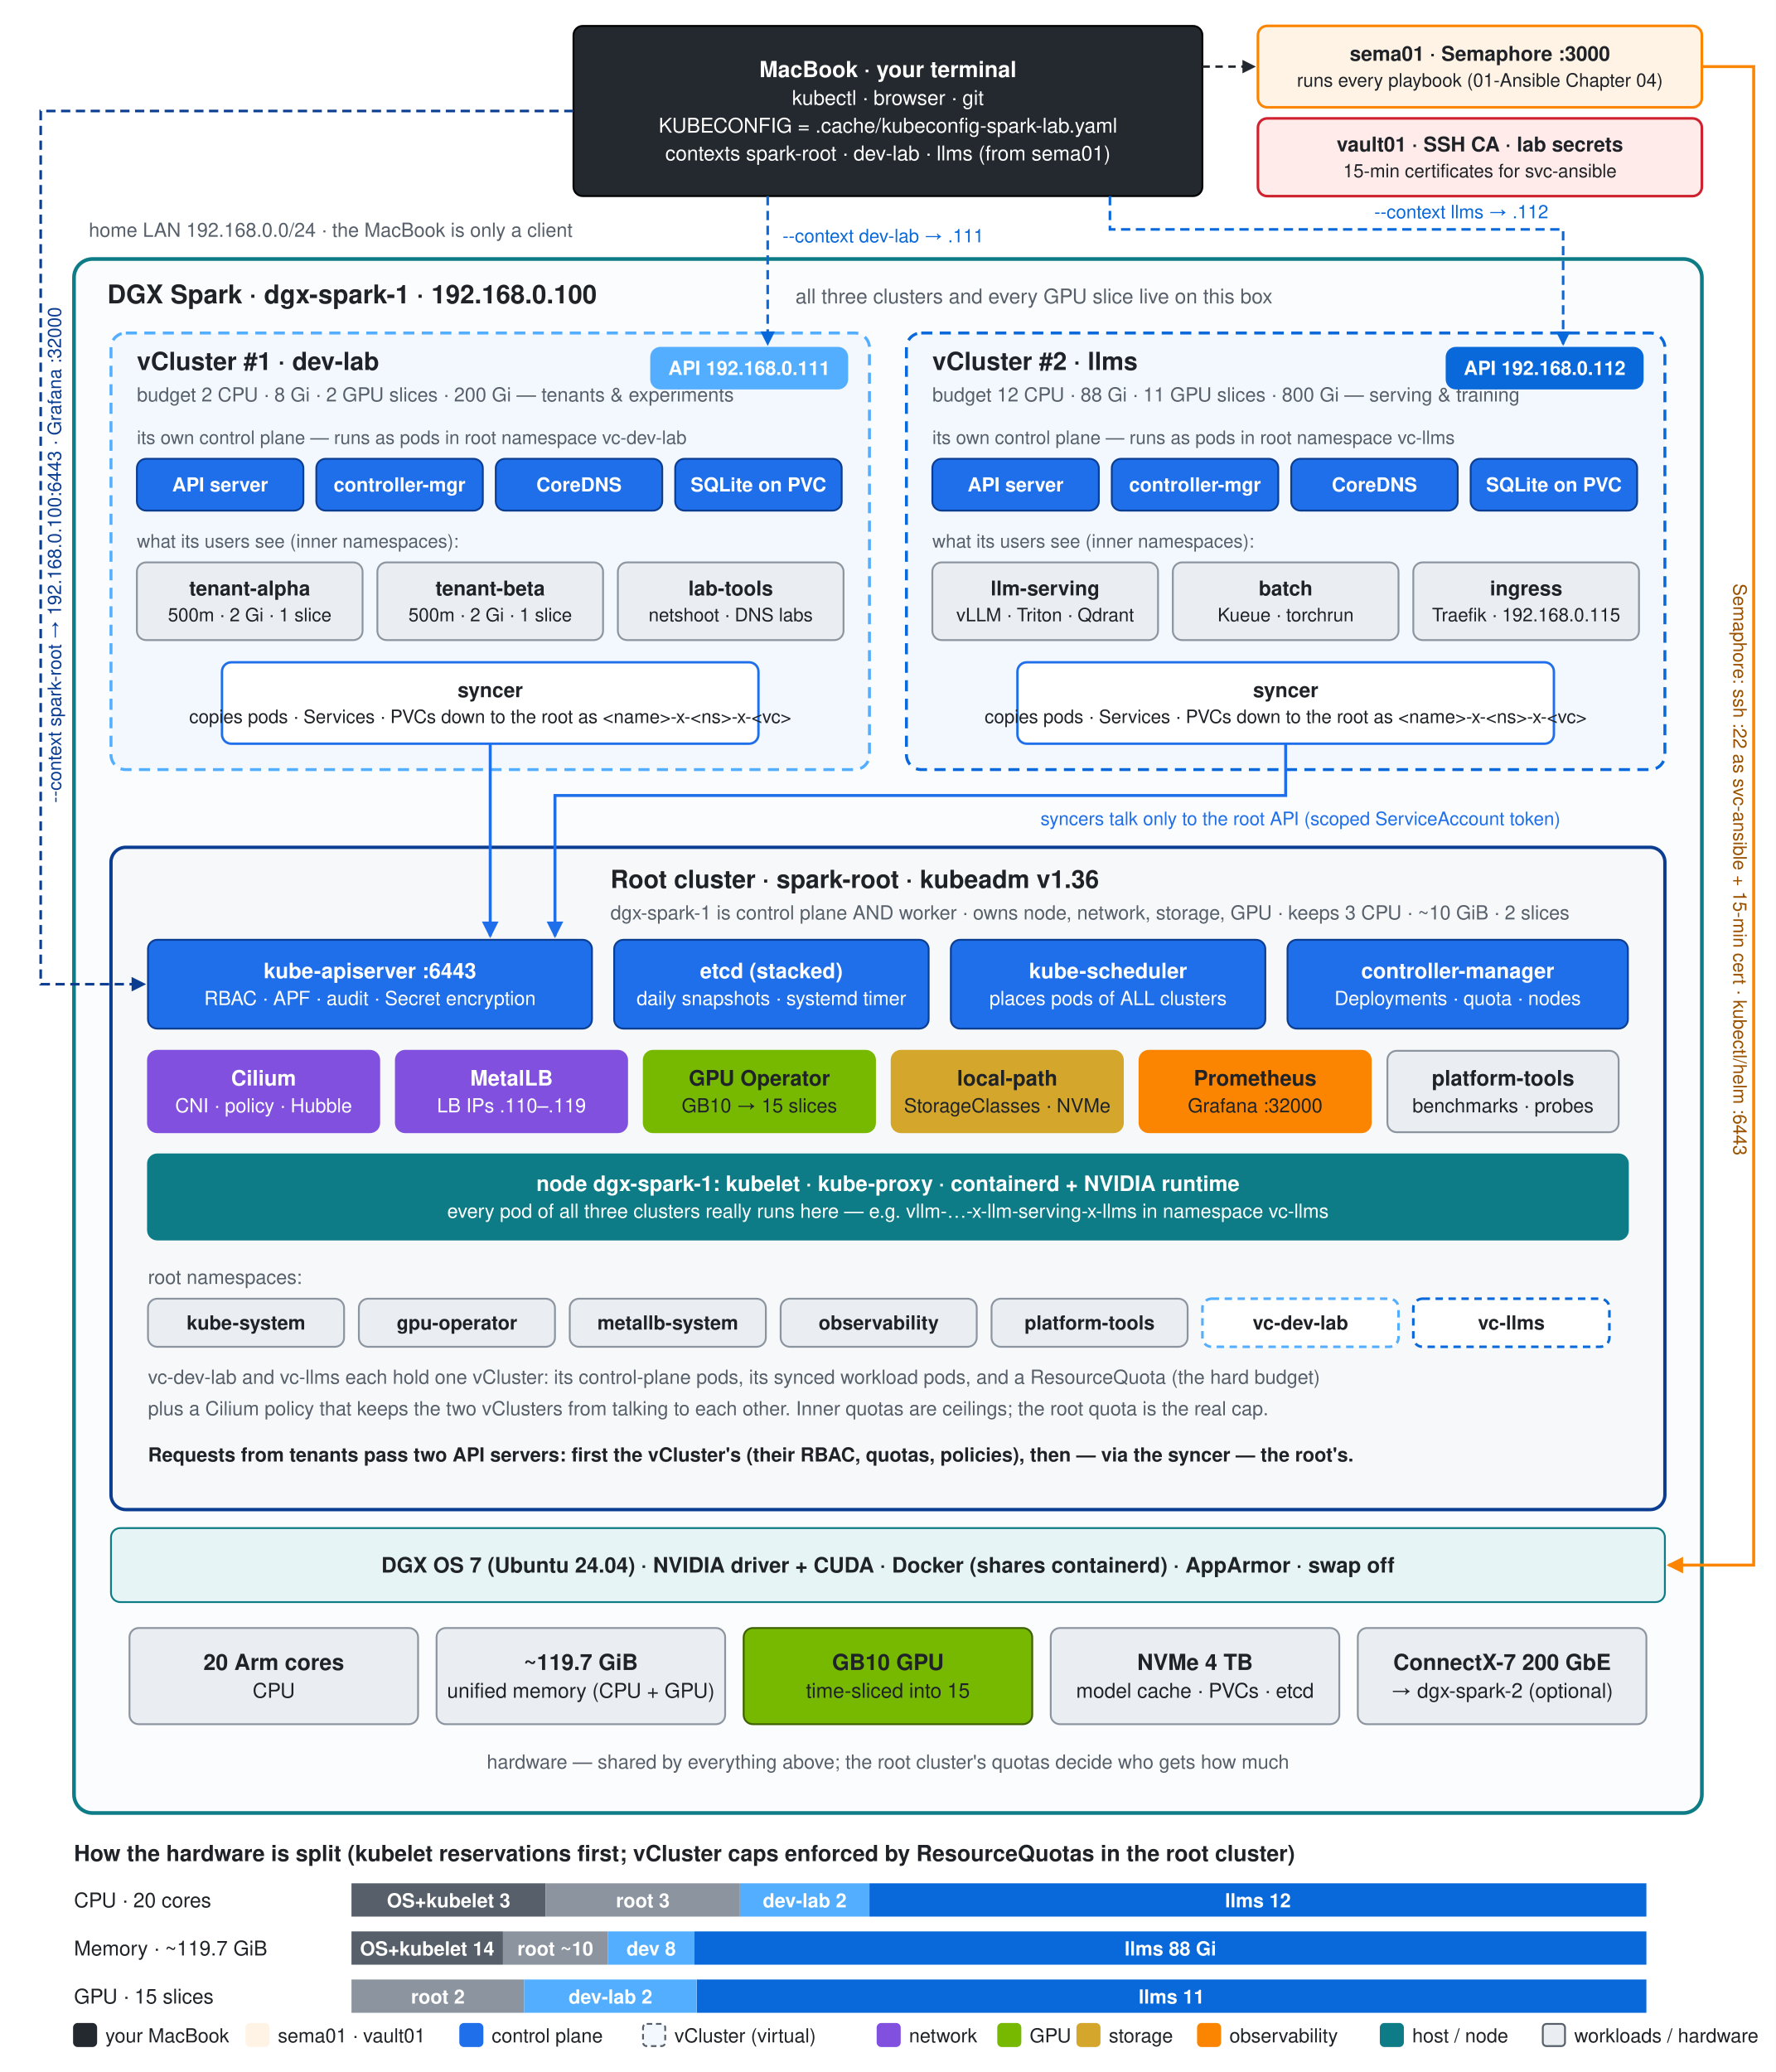
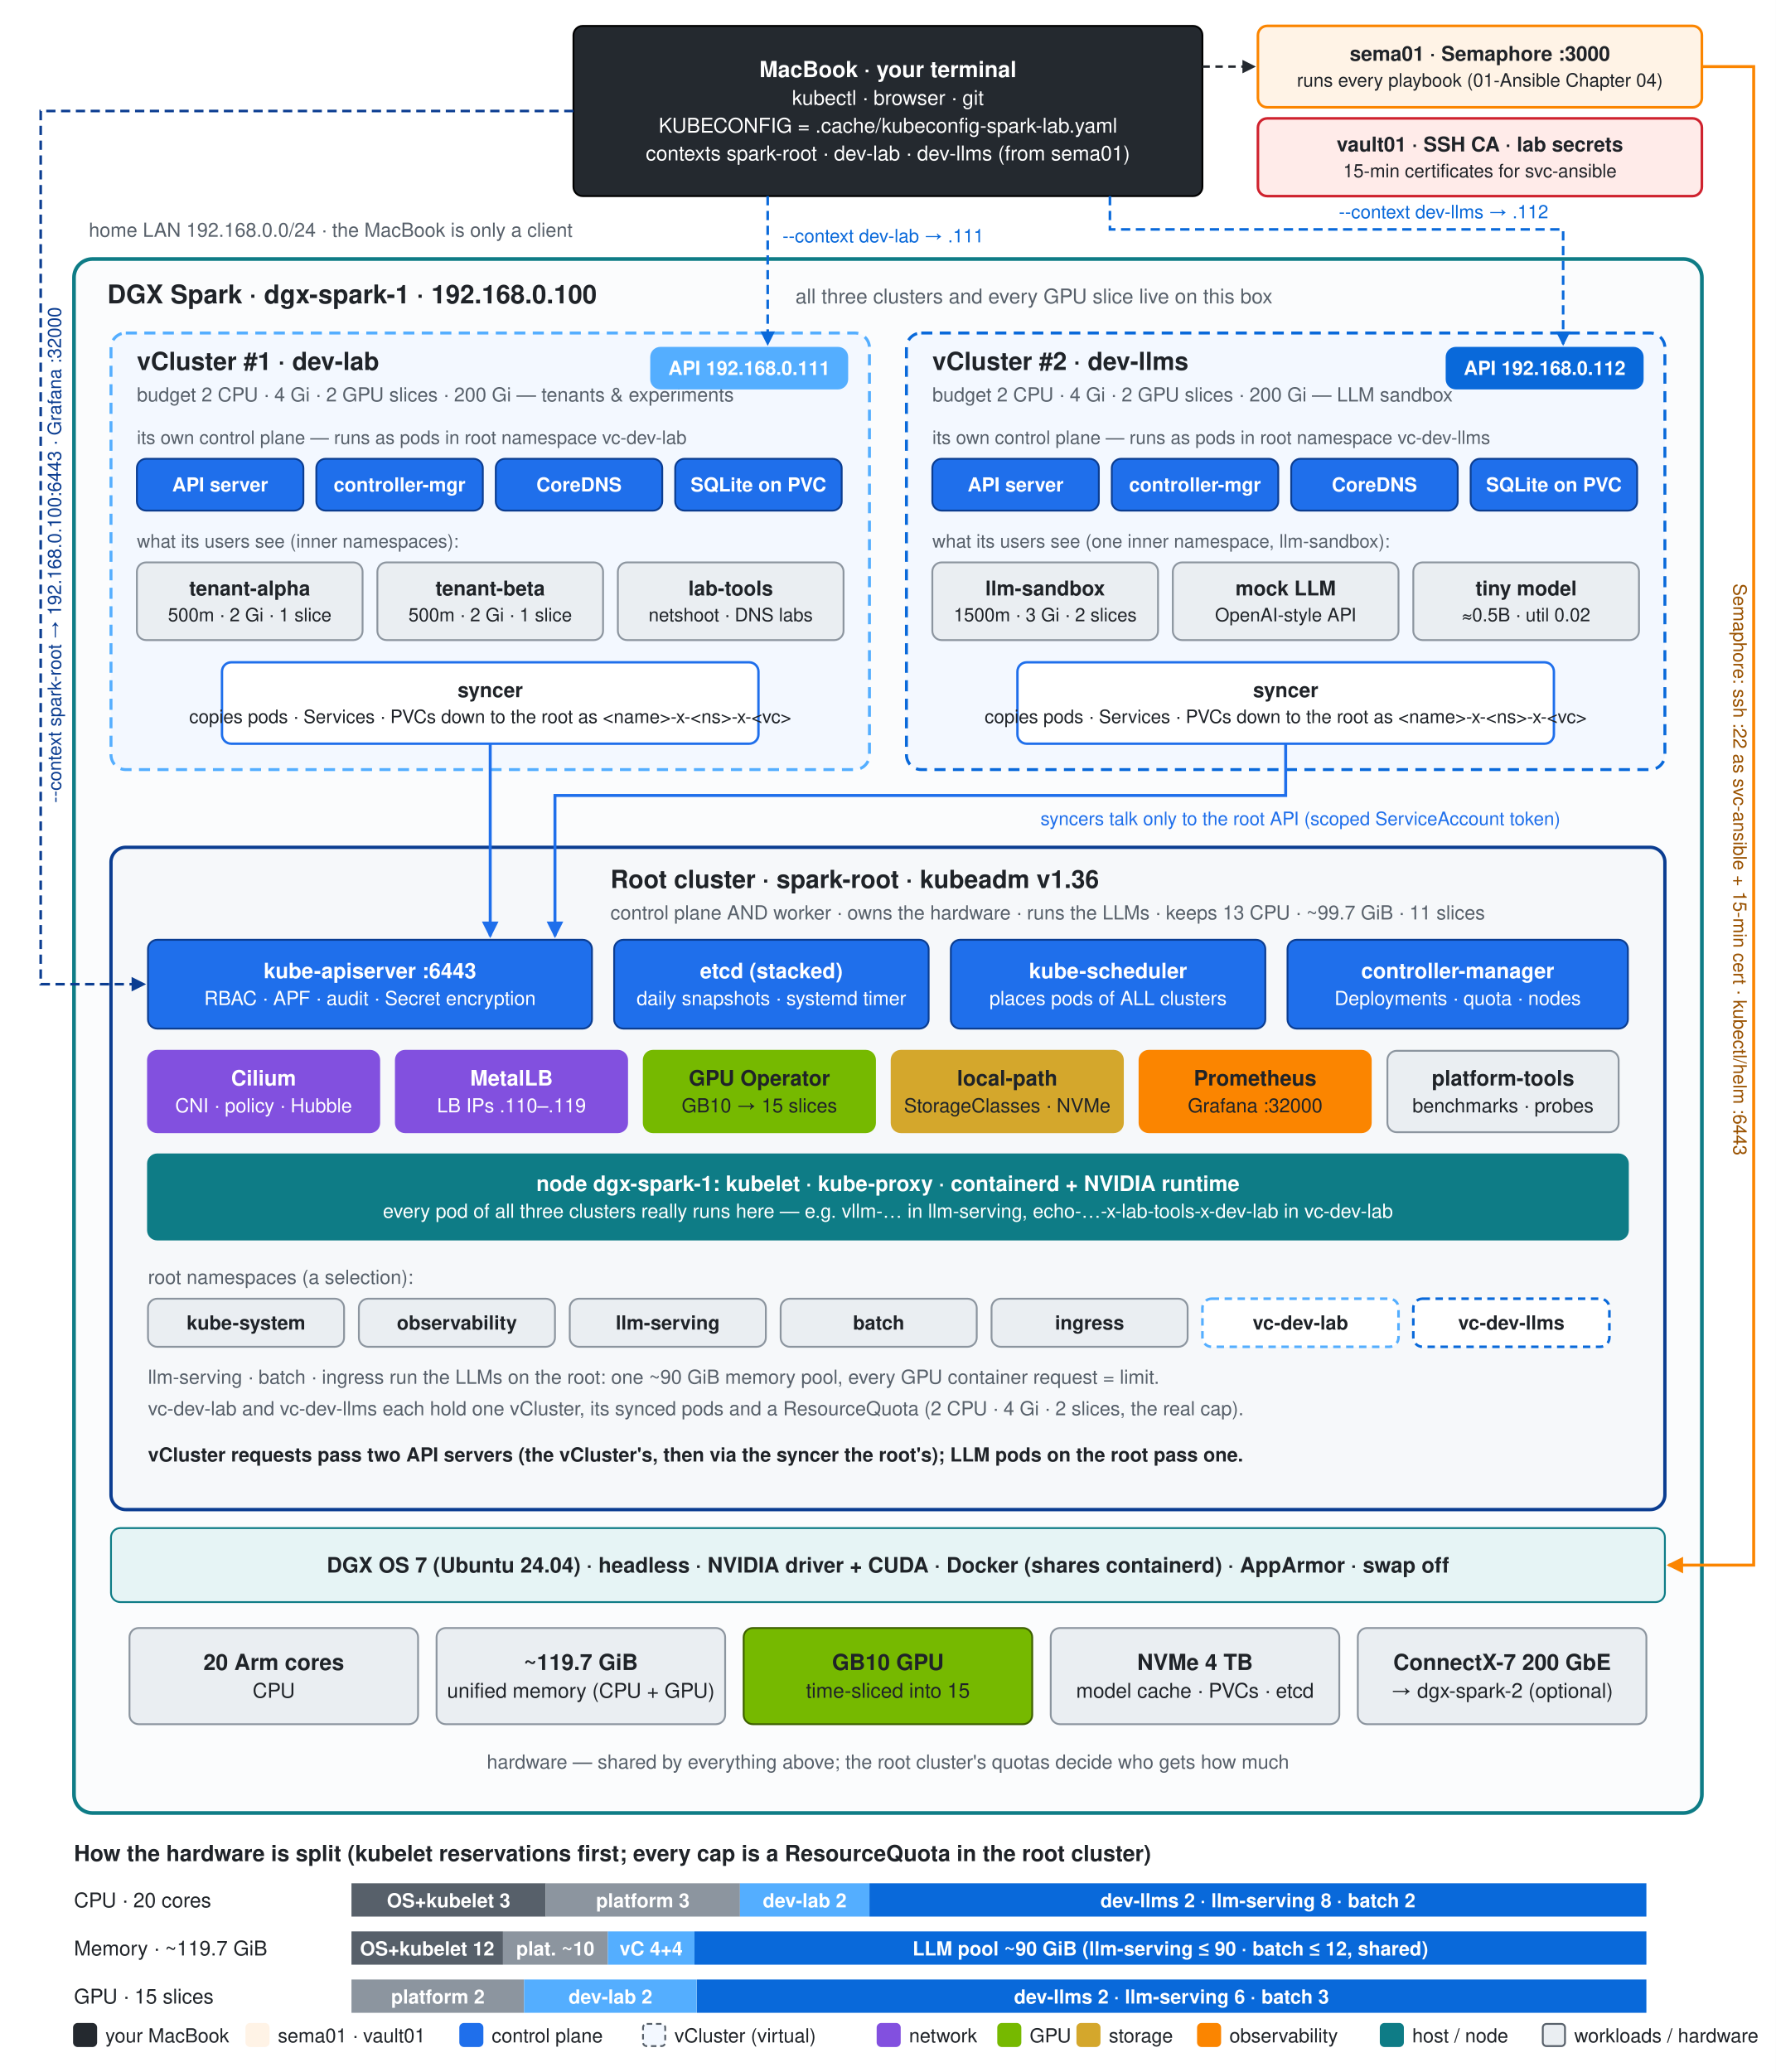
<svg xmlns="http://www.w3.org/2000/svg" width="960" height="1120" viewBox="0 0 960 1120" font-family="-apple-system,Segoe UI,Helvetica,Arial,sans-serif" role="img" aria-labelledby="t d">
  <defs>
    <marker id="m0969da" viewBox="0 0 10 10" refX="8" refY="5" markerWidth="7" markerHeight="7" orient="auto">
      <path d="M1 1L9 5L1 9z" fill="#0969da" />
    </marker>
    <marker id="m0b3d91" viewBox="0 0 10 10" refX="8" refY="5" markerWidth="7" markerHeight="7" orient="auto">
      <path d="M1 1L9 5L1 9z" fill="#0b3d91" />
    </marker>
    <marker id="m1f6feb" viewBox="0 0 10 10" refX="8" refY="5" markerWidth="7" markerHeight="7" orient="auto">
      <path d="M1 1L9 5L1 9z" fill="#1f6feb" />
    </marker>
    <marker id="m24292f" viewBox="0 0 10 10" refX="8" refY="5" markerWidth="7" markerHeight="7" orient="auto">
      <path d="M1 1L9 5L1 9z" fill="#24292f" />
    </marker>
    <marker id="mfb8500" viewBox="0 0 10 10" refX="8" refY="5" markerWidth="7" markerHeight="7" orient="auto">
      <path d="M1 1L9 5L1 9z" fill="#fb8500" />
    </marker>
  </defs>
  <rect x="0" y="0" width="960" height="1120" fill="#ffffff" />
  <rect x="310" y="14" width="340" height="92" rx="5" fill="#24292f" stroke="#000" stroke-width="1" />
  <text x="480.0" y="41.7" font-size="12" fill="#ffffff" text-anchor="middle" font-weight="600">MacBook · your terminal</text>
  <text x="480.0" y="56.7" font-size="11" fill="#ffffff" text-anchor="middle">kubectl · browser · git</text>
  <text x="480.0" y="71.7" font-size="11" fill="#ffffff" text-anchor="middle">KUBECONFIG = .cache/kubeconfig-spark-lab.yaml</text>
-   <text x="480.0" y="86.7" font-size="11" fill="#ffffff" text-anchor="middle">contexts spark-root · dev-lab · llms (from sema01)</text>
+   <text x="480.0" y="86.7" font-size="11" fill="#ffffff" text-anchor="middle">contexts spark-root · dev-lab · dev-llms (from sema01)</text>
  <text x="48" y="128" font-size="10.5" fill="#57606a" text-anchor="start">home LAN 192.168.0.0/24 · the MacBook is only a client</text>
  <rect x="680" y="14" width="240" height="44" rx="5" fill="#fff3e6" stroke="#fb8500" stroke-width="1.4" />
  <text x="800.0" y="32.85" font-size="11" fill="#1f2328" text-anchor="middle" font-weight="600">sema01 · Semaphore :3000</text>
  <text x="800.0" y="46.85" font-size="10" fill="#1f2328" text-anchor="middle">runs every playbook (01-Ansible Chapter 04)</text>
  <rect x="680" y="64" width="240" height="42" rx="5" fill="#ffebe9" stroke="#cf222e" stroke-width="1.4" />
  <text x="800.0" y="81.85" font-size="11" fill="#1f2328" text-anchor="middle" font-weight="600">vault01 · SSH CA · lab secrets</text>
  <text x="800.0" y="95.85" font-size="10" fill="#1f2328" text-anchor="middle">15-min certificates for svc-ansible</text>
  <path d="M650 36 L678 36" fill="none" stroke="#24292f" stroke-width="1.3" stroke-dasharray="4 3" marker-end="url(#m24292f)" />
  <rect x="40" y="140" width="880" height="840" rx="10" fill="#fbfcfd" stroke="#0e7c86" stroke-width="2" />
  <text x="58" y="164" font-size="14" fill="#1f2328" text-anchor="start" font-weight="600">DGX Spark · dgx-spark-1 · 192.168.0.100</text>
  <text x="430" y="164" font-size="11" fill="#57606a" text-anchor="start">all three clusters and every GPU slice live on this box</text>
  <rect x="60" y="180" width="410" height="236" rx="8" fill="#f3f8ff" stroke="#54aeff" stroke-width="1.6" stroke-dasharray="6 4" />
  <text x="74" y="200" font-size="13.5" fill="#1f2328" text-anchor="start" font-weight="600">vCluster #1 · dev-lab</text>
-   <text x="74" y="217" font-size="10.5" fill="#57606a" text-anchor="start">budget 2 CPU · 8 Gi · 2 GPU slices · 200 Gi — tenants &amp; experiments</text>
+   <text x="74" y="217" font-size="10.5" fill="#57606a" text-anchor="start">budget 2 CPU · 4 Gi · 2 GPU slices · 200 Gi — tenants &amp; experiments</text>
  <rect x="352" y="188" width="106" height="22" rx="5" fill="#54aeff" stroke="#54aeff" stroke-width="1" />
  <text x="405.0" y="202.675" font-size="10.5" fill="#ffffff" text-anchor="middle" font-weight="600">API 192.168.0.111</text>
  <text x="74" y="240" font-size="10" fill="#57606a" text-anchor="start">its own control plane — runs as pods in root namespace vc-dev-lab</text>
  <rect x="74" y="248" width="90" height="28" rx="5" fill="#1f6feb" stroke="#0b3d91" stroke-width="1" />
  <text x="119.0" y="265.675" font-size="10.5" fill="#ffffff" text-anchor="middle" font-weight="600">API server</text>
  <rect x="171" y="248" width="90" height="28" rx="5" fill="#1f6feb" stroke="#0b3d91" stroke-width="1" />
  <text x="216.0" y="265.675" font-size="10.5" fill="#ffffff" text-anchor="middle" font-weight="600">controller-mgr</text>
  <rect x="268" y="248" width="90" height="28" rx="5" fill="#1f6feb" stroke="#0b3d91" stroke-width="1" />
  <text x="313.0" y="265.675" font-size="10.5" fill="#ffffff" text-anchor="middle" font-weight="600">CoreDNS</text>
  <rect x="365" y="248" width="90" height="28" rx="5" fill="#1f6feb" stroke="#0b3d91" stroke-width="1" />
  <text x="410.0" y="265.675" font-size="10.5" fill="#ffffff" text-anchor="middle" font-weight="600">SQLite on PVC</text>
  <text x="74" y="296" font-size="10" fill="#57606a" text-anchor="start">what its users see (inner namespaces):</text>
  <rect x="74.0" y="304" width="122.0" height="42" rx="5" fill="#eaeef2" stroke="#8c959f" stroke-width="1" />
  <text x="135.0" y="321.85" font-size="11" fill="#1f2328" text-anchor="middle" font-weight="600">tenant-alpha</text>
  <text x="135.0" y="335.85" font-size="10" fill="#1f2328" text-anchor="middle">500m · 2 Gi · 1 slice</text>
  <rect x="204.0" y="304" width="122.0" height="42" rx="5" fill="#eaeef2" stroke="#8c959f" stroke-width="1" />
  <text x="265.0" y="321.85" font-size="11" fill="#1f2328" text-anchor="middle" font-weight="600">tenant-beta</text>
  <text x="265.0" y="335.85" font-size="10" fill="#1f2328" text-anchor="middle">500m · 2 Gi · 1 slice</text>
  <rect x="334.0" y="304" width="122.0" height="42" rx="5" fill="#eaeef2" stroke="#8c959f" stroke-width="1" />
  <text x="395.0" y="321.85" font-size="11" fill="#1f2328" text-anchor="middle" font-weight="600">lab-tools</text>
  <text x="395.0" y="335.85" font-size="10" fill="#1f2328" text-anchor="middle">netshoot · DNS labs</text>
  <rect x="120" y="358" width="290" height="44" rx="5" fill="#ffffff" stroke="#1f6feb" stroke-width="1.3" />
  <text x="265.0" y="376.85" font-size="11" fill="#1f2328" text-anchor="middle" font-weight="600">syncer</text>
  <text x="265.0" y="390.85" font-size="10" fill="#1f2328" text-anchor="middle">copies pods · Services · PVCs down to the root as &lt;name&gt;-x-&lt;ns&gt;-x-&lt;vc&gt;</text>
  <rect x="490" y="180" width="410" height="236" rx="8" fill="#f3f8ff" stroke="#0969da" stroke-width="1.6" stroke-dasharray="6 4" />
-   <text x="504" y="200" font-size="13.5" fill="#1f2328" text-anchor="start" font-weight="600">vCluster #2 · llms</text>
-   <text x="504" y="217" font-size="10.5" fill="#57606a" text-anchor="start">budget 12 CPU · 88 Gi · 11 GPU slices · 800 Gi — serving &amp; training</text>
+   <text x="504" y="200" font-size="13.5" fill="#1f2328" text-anchor="start" font-weight="600">vCluster #2 · dev-llms</text>
+   <text x="504" y="217" font-size="10.5" fill="#57606a" text-anchor="start">budget 2 CPU · 4 Gi · 2 GPU slices · 200 Gi — LLM sandbox</text>
  <rect x="782" y="188" width="106" height="22" rx="5" fill="#0969da" stroke="#0969da" stroke-width="1" />
  <text x="835.0" y="202.675" font-size="10.5" fill="#ffffff" text-anchor="middle" font-weight="600">API 192.168.0.112</text>
-   <text x="504" y="240" font-size="10" fill="#57606a" text-anchor="start">its own control plane — runs as pods in root namespace vc-llms</text>
+   <text x="504" y="240" font-size="10" fill="#57606a" text-anchor="start">its own control plane — runs as pods in root namespace vc-dev-llms</text>
  <rect x="504" y="248" width="90" height="28" rx="5" fill="#1f6feb" stroke="#0b3d91" stroke-width="1" />
  <text x="549.0" y="265.675" font-size="10.5" fill="#ffffff" text-anchor="middle" font-weight="600">API server</text>
  <rect x="601" y="248" width="90" height="28" rx="5" fill="#1f6feb" stroke="#0b3d91" stroke-width="1" />
  <text x="646.0" y="265.675" font-size="10.5" fill="#ffffff" text-anchor="middle" font-weight="600">controller-mgr</text>
  <rect x="698" y="248" width="90" height="28" rx="5" fill="#1f6feb" stroke="#0b3d91" stroke-width="1" />
  <text x="743.0" y="265.675" font-size="10.5" fill="#ffffff" text-anchor="middle" font-weight="600">CoreDNS</text>
  <rect x="795" y="248" width="90" height="28" rx="5" fill="#1f6feb" stroke="#0b3d91" stroke-width="1" />
  <text x="840.0" y="265.675" font-size="10.5" fill="#ffffff" text-anchor="middle" font-weight="600">SQLite on PVC</text>
-   <text x="504" y="296" font-size="10" fill="#57606a" text-anchor="start">what its users see (inner namespaces):</text>
+   <text x="504" y="296" font-size="10" fill="#57606a" text-anchor="start">what its users see (one inner namespace, llm-sandbox):</text>
  <rect x="504.0" y="304" width="122.0" height="42" rx="5" fill="#eaeef2" stroke="#8c959f" stroke-width="1" />
-   <text x="565.0" y="321.85" font-size="11" fill="#1f2328" text-anchor="middle" font-weight="600">llm-serving</text>
-   <text x="565.0" y="335.85" font-size="10" fill="#1f2328" text-anchor="middle">vLLM · Triton · Qdrant</text>
+   <text x="565.0" y="321.85" font-size="11" fill="#1f2328" text-anchor="middle" font-weight="600">llm-sandbox</text>
+   <text x="565.0" y="335.85" font-size="10" fill="#1f2328" text-anchor="middle">1500m · 3 Gi · 2 slices</text>
  <rect x="634.0" y="304" width="122.0" height="42" rx="5" fill="#eaeef2" stroke="#8c959f" stroke-width="1" />
-   <text x="695.0" y="321.85" font-size="11" fill="#1f2328" text-anchor="middle" font-weight="600">batch</text>
-   <text x="695.0" y="335.85" font-size="10" fill="#1f2328" text-anchor="middle">Kueue · torchrun</text>
+   <text x="695.0" y="321.85" font-size="11" fill="#1f2328" text-anchor="middle" font-weight="600">mock LLM</text>
+   <text x="695.0" y="335.85" font-size="10" fill="#1f2328" text-anchor="middle">OpenAI-style API</text>
  <rect x="764.0" y="304" width="122.0" height="42" rx="5" fill="#eaeef2" stroke="#8c959f" stroke-width="1" />
-   <text x="825.0" y="321.85" font-size="11" fill="#1f2328" text-anchor="middle" font-weight="600">ingress</text>
-   <text x="825.0" y="335.85" font-size="10" fill="#1f2328" text-anchor="middle">Traefik · 192.168.0.115</text>
+   <text x="825.0" y="321.85" font-size="11" fill="#1f2328" text-anchor="middle" font-weight="600">tiny model</text>
+   <text x="825.0" y="335.85" font-size="10" fill="#1f2328" text-anchor="middle">≈0.5B · util 0.02</text>
  <rect x="550" y="358" width="290" height="44" rx="5" fill="#ffffff" stroke="#1f6feb" stroke-width="1.3" />
  <text x="695.0" y="376.85" font-size="11" fill="#1f2328" text-anchor="middle" font-weight="600">syncer</text>
  <text x="695.0" y="390.85" font-size="10" fill="#1f2328" text-anchor="middle">copies pods · Services · PVCs down to the root as &lt;name&gt;-x-&lt;ns&gt;-x-&lt;vc&gt;</text>
  <g transform="translate(0,20)">
    <rect x="60" y="438" width="840" height="358" rx="8" fill="#f6f8fa" stroke="#0b3d91" stroke-width="1.8" />
    <text x="330" y="460" font-size="13.5" fill="#1f2328" text-anchor="start" font-weight="600">Root cluster · spark-root · kubeadm v1.36</text>
-     <text x="330" y="477" font-size="10.5" fill="#57606a" text-anchor="start">dgx-spark-1 is control plane AND worker · owns node, network, storage, GPU · keeps 3 CPU · ~10 GiB · 2 slices</text>
+     <text x="330" y="477" font-size="10.5" fill="#57606a" text-anchor="start">control plane AND worker · owns the hardware · runs the LLMs · keeps 13 CPU · ~99.7 GiB · 11 slices</text>
    <rect x="80" y="488" width="240" height="48" rx="5" fill="#1f6feb" stroke="#0b3d91" stroke-width="1" />
    <text x="200.0" y="508.775" font-size="11.5" fill="#ffffff" text-anchor="middle" font-weight="600">kube-apiserver :6443</text>
    <text x="200.0" y="523.275" font-size="10.5" fill="#ffffff" text-anchor="middle">RBAC · APF · audit · Secret encryption</text>
    <rect x="332" y="488" width="170" height="48" rx="5" fill="#1f6feb" stroke="#0b3d91" stroke-width="1" />
    <text x="417.0" y="508.775" font-size="11.5" fill="#ffffff" text-anchor="middle" font-weight="600">etcd (stacked)</text>
    <text x="417.0" y="523.275" font-size="10.5" fill="#ffffff" text-anchor="middle">daily snapshots · systemd timer</text>
    <rect x="514" y="488" width="170" height="48" rx="5" fill="#1f6feb" stroke="#0b3d91" stroke-width="1" />
    <text x="599.0" y="508.775" font-size="11.5" fill="#ffffff" text-anchor="middle" font-weight="600">kube-scheduler</text>
    <text x="599.0" y="523.275" font-size="10.5" fill="#ffffff" text-anchor="middle">places pods of ALL clusters</text>
    <rect x="696" y="488" width="184" height="48" rx="5" fill="#1f6feb" stroke="#0b3d91" stroke-width="1" />
    <text x="788.0" y="508.775" font-size="11.5" fill="#ffffff" text-anchor="middle" font-weight="600">controller-manager</text>
    <text x="788.0" y="523.275" font-size="10.5" fill="#ffffff" text-anchor="middle">Deployments · quota · nodes</text>
    <rect x="80" y="548" width="125" height="44" rx="5" fill="#8250df" stroke="#8250df" stroke-width="1" />
    <text x="142.5" y="566.775" font-size="11.5" fill="#ffffff" text-anchor="middle" font-weight="600">Cilium</text>
    <text x="142.5" y="581.275" font-size="10.5" fill="#ffffff" text-anchor="middle">CNI · policy · Hubble</text>
    <rect x="214" y="548" width="125" height="44" rx="5" fill="#8250df" stroke="#8250df" stroke-width="1" />
    <text x="276.5" y="566.775" font-size="11.5" fill="#ffffff" text-anchor="middle" font-weight="600">MetalLB</text>
    <text x="276.5" y="581.275" font-size="10.5" fill="#ffffff" text-anchor="middle">LB IPs .110–.119</text>
    <rect x="348" y="548" width="125" height="44" rx="5" fill="#76b900" stroke="#76b900" stroke-width="1" />
    <text x="410.5" y="566.775" font-size="11.5" fill="#1f2328" text-anchor="middle" font-weight="600">GPU Operator</text>
    <text x="410.5" y="581.275" font-size="10.5" fill="#1f2328" text-anchor="middle">GB10 → 15 slices</text>
    <rect x="482" y="548" width="125" height="44" rx="5" fill="#d4a72c" stroke="#d4a72c" stroke-width="1" />
    <text x="544.5" y="566.775" font-size="11.5" fill="#1f2328" text-anchor="middle" font-weight="600">local-path</text>
    <text x="544.5" y="581.275" font-size="10.5" fill="#1f2328" text-anchor="middle">StorageClasses · NVMe</text>
    <rect x="616" y="548" width="125" height="44" rx="5" fill="#fb8500" stroke="#fb8500" stroke-width="1" />
    <text x="678.5" y="566.775" font-size="11.5" fill="#1f2328" text-anchor="middle" font-weight="600">Prometheus</text>
    <text x="678.5" y="581.275" font-size="10.5" fill="#1f2328" text-anchor="middle">Grafana :32000</text>
    <rect x="750" y="548" width="125" height="44" rx="5" fill="#eaeef2" stroke="#8c959f" stroke-width="1" />
    <text x="812.5" y="566.775" font-size="11.5" fill="#1f2328" text-anchor="middle" font-weight="600">platform-tools</text>
    <text x="812.5" y="581.275" font-size="10.5" fill="#1f2328" text-anchor="middle">benchmarks · probes</text>
    <rect x="80" y="604" width="800" height="46" rx="5" fill="#0e7c86" stroke="#0e7c86" stroke-width="1" />
    <text x="480.0" y="623.775" font-size="11.5" fill="#ffffff" text-anchor="middle" font-weight="600">node dgx-spark-1: kubelet · kube-proxy · containerd + NVIDIA runtime</text>
-     <text x="480.0" y="638.275" font-size="10.5" fill="#ffffff" text-anchor="middle">every pod of all three clusters really runs here — e.g. vllm-…-x-llm-serving-x-llms in namespace vc-llms</text>
-     <text x="80" y="674" font-size="10.5" fill="#57606a" text-anchor="start">root namespaces:</text>
+     <text x="480.0" y="638.275" font-size="10.5" fill="#ffffff" text-anchor="middle">every pod of all three clusters really runs here — e.g. vllm-… in llm-serving, echo-…-x-lab-tools-x-dev-lab in vc-dev-lab</text>
+     <text x="80" y="674" font-size="10.5" fill="#57606a" text-anchor="start">root namespaces (a selection):</text>
    <rect x="80" y="682" width="106" height="26" rx="5" fill="#eaeef2" stroke="#8c959f" stroke-width="1" />
    <text x="133.0" y="698.675" font-size="10.5" fill="#1f2328" text-anchor="middle" font-weight="600">kube-system</text>
    <rect x="194" y="682" width="106" height="26" rx="5" fill="#eaeef2" stroke="#8c959f" stroke-width="1" />
-     <text x="247.0" y="698.675" font-size="10.5" fill="#1f2328" text-anchor="middle" font-weight="600">gpu-operator</text>
+     <text x="247.0" y="698.675" font-size="10.5" fill="#1f2328" text-anchor="middle" font-weight="600">observability</text>
    <rect x="308" y="682" width="106" height="26" rx="5" fill="#eaeef2" stroke="#8c959f" stroke-width="1" />
-     <text x="361.0" y="698.675" font-size="10.5" fill="#1f2328" text-anchor="middle" font-weight="600">metallb-system</text>
+     <text x="361.0" y="698.675" font-size="10.5" fill="#1f2328" text-anchor="middle" font-weight="600">llm-serving</text>
    <rect x="422" y="682" width="106" height="26" rx="5" fill="#eaeef2" stroke="#8c959f" stroke-width="1" />
-     <text x="475.0" y="698.675" font-size="10.5" fill="#1f2328" text-anchor="middle" font-weight="600">observability</text>
+     <text x="475.0" y="698.675" font-size="10.5" fill="#1f2328" text-anchor="middle" font-weight="600">batch</text>
    <rect x="536" y="682" width="106" height="26" rx="5" fill="#eaeef2" stroke="#8c959f" stroke-width="1" />
-     <text x="589.0" y="698.675" font-size="10.5" fill="#1f2328" text-anchor="middle" font-weight="600">platform-tools</text>
+     <text x="589.0" y="698.675" font-size="10.5" fill="#1f2328" text-anchor="middle" font-weight="600">ingress</text>
    <rect x="650" y="682" width="106" height="26" rx="5" fill="#ffffff" stroke="#54aeff" stroke-width="1.4" stroke-dasharray="4 3" />
    <text x="703.0" y="698.675" font-size="10.5" fill="#1f2328" text-anchor="middle" font-weight="600">vc-dev-lab</text>
    <rect x="764" y="682" width="106" height="26" rx="5" fill="#ffffff" stroke="#0969da" stroke-width="1.4" stroke-dasharray="4 3" />
-     <text x="817.0" y="698.675" font-size="10.5" fill="#1f2328" text-anchor="middle" font-weight="600">vc-llms</text>
-     <text x="80" y="728" font-size="10.5" fill="#57606a" text-anchor="start">vc-dev-lab and vc-llms each hold one vCluster: its control-plane pods, its synced workload pods, and a ResourceQuota (the hard budget)</text>
-     <text x="80" y="745" font-size="10.5" fill="#57606a" text-anchor="start">plus a Cilium policy that keeps the two vClusters from talking to each other. Inner quotas are ceilings; the root quota is the real cap.</text>
-     <text x="80" y="770" font-size="10.5" fill="#1f2328" text-anchor="start" font-weight="600">Requests from tenants pass two API servers: first the vCluster's (their RBAC, quotas, policies), then — via the syncer — the root's.</text>
+     <text x="817.0" y="698.675" font-size="10.5" fill="#1f2328" text-anchor="middle" font-weight="600">vc-dev-llms</text>
+     <text x="80" y="728" font-size="10.5" fill="#57606a" text-anchor="start">llm-serving · batch · ingress run the LLMs on the root: one ~90 GiB memory pool, every GPU container request = limit.</text>
+     <text x="80" y="745" font-size="10.5" fill="#57606a" text-anchor="start">vc-dev-lab and vc-dev-llms each hold one vCluster, its synced pods and a ResourceQuota (2 CPU · 4 Gi · 2 slices, the real cap).</text>
+     <text x="80" y="770" font-size="10.5" fill="#1f2328" text-anchor="start" font-weight="600">vCluster requests pass two API servers (the vCluster's, then via the syncer the root's); LLM pods on the root pass one.</text>
  </g>
  <path d="M265.0 402 L265.0 506" fill="none" stroke="#1f6feb" stroke-width="1.6" marker-end="url(#m1f6feb)" />
  <path d="M695.0 402 L695.0 430 L300 430 L300 506" fill="none" stroke="#1f6feb" stroke-width="1.6" marker-end="url(#m1f6feb)" />
  <text x="703.0" y="446" font-size="10" fill="#1f6feb" text-anchor="middle">syncers talk only to the root API (scoped ServiceAccount token)</text>
  <g transform="translate(0,20)">
    <rect x="60" y="806" width="840" height="40" rx="5" fill="#e6f4f5" stroke="#0e7c86" stroke-width="1" />
-     <text x="480.0" y="830.025" font-size="11.5" fill="#1f2328" text-anchor="middle" font-weight="600">DGX OS 7 (Ubuntu 24.04) · NVIDIA driver + CUDA · Docker (shares containerd) · AppArmor · swap off</text>
+     <text x="480.0" y="830.025" font-size="11.5" fill="#1f2328" text-anchor="middle" font-weight="600">DGX OS 7 (Ubuntu 24.04) · headless · NVIDIA driver + CUDA · Docker (shares containerd) · AppArmor · swap off</text>
    <rect x="70" y="860" width="156" height="52" rx="5" fill="#eaeef2" stroke="#8c959f" stroke-width="1" />
    <text x="148.0" y="882.7" font-size="12" fill="#1f2328" text-anchor="middle" font-weight="600">20 Arm cores</text>
    <text x="148.0" y="897.7" font-size="11" fill="#1f2328" text-anchor="middle">CPU</text>
    <rect x="236" y="860" width="156" height="52" rx="5" fill="#eaeef2" stroke="#8c959f" stroke-width="1" />
    <text x="314.0" y="882.7" font-size="12" fill="#1f2328" text-anchor="middle" font-weight="600">~119.7 GiB</text>
    <text x="314.0" y="897.7" font-size="11" fill="#1f2328" text-anchor="middle">unified memory (CPU + GPU)</text>
    <rect x="402" y="860" width="156" height="52" rx="5" fill="#76b900" stroke="#3d6000" stroke-width="1" />
    <text x="480.0" y="882.7" font-size="12" fill="#1f2328" text-anchor="middle" font-weight="600">GB10 GPU</text>
    <text x="480.0" y="897.7" font-size="11" fill="#1f2328" text-anchor="middle">time-sliced into 15</text>
    <rect x="568" y="860" width="156" height="52" rx="5" fill="#eaeef2" stroke="#8c959f" stroke-width="1" />
    <text x="646.0" y="882.7" font-size="12" fill="#1f2328" text-anchor="middle" font-weight="600">NVMe 4 TB</text>
    <text x="646.0" y="897.7" font-size="11" fill="#1f2328" text-anchor="middle">model cache · PVCs · etcd</text>
    <rect x="734" y="860" width="156" height="52" rx="5" fill="#eaeef2" stroke="#8c959f" stroke-width="1" />
    <text x="812.0" y="882.7" font-size="12" fill="#1f2328" text-anchor="middle" font-weight="600">ConnectX-7 200 GbE</text>
    <text x="812.0" y="897.7" font-size="11" fill="#1f2328" text-anchor="middle">→ dgx-spark-2 (optional)</text>
    <text x="480" y="936" font-size="10.5" fill="#57606a" text-anchor="middle">hardware — shared by everything above; the root cluster's quotas decide who gets how much</text>
  </g>
  <path d="M415.0 106 L415.0 186" fill="none" stroke="#0969da" stroke-width="1.4" stroke-dasharray="5 3" marker-end="url(#m0969da)" />
  <path d="M600 106 L600 124 L845.0 124 L845.0 186" fill="none" stroke="#0969da" stroke-width="1.4" stroke-dasharray="5 3" marker-end="url(#m0969da)" />
  <text x="423.0" y="131" font-size="10" fill="#0969da" text-anchor="start">--context dev-lab → .111</text>
-   <text x="837.0" y="118" font-size="10" fill="#0969da" text-anchor="end">--context llms → .112</text>
+   <text x="837.0" y="118" font-size="10" fill="#0969da" text-anchor="end">--context dev-llms → .112</text>
  <path d="M310 60 L22 60 L22 532 L78 532" fill="none" stroke="#0b3d91" stroke-width="1.4" stroke-dasharray="5 3" marker-end="url(#m0b3d91)" />
  <text transform="rotate(-90 33 300)" x="33" y="300" font-size="10" fill="#0b3d91" text-anchor="middle">--context spark-root → 192.168.0.100:6443 · Grafana :32000</text>
  <path d="M920 36 L948 36 L948 846 L902 846" fill="none" stroke="#fb8500" stroke-width="1.6" marker-end="url(#mfb8500)" />
  <text transform="rotate(90 937 470)" x="937" y="470" font-size="10" fill="#9a5200" text-anchor="middle">Semaphore: ssh :22 as svc-ansible + 15-min cert · kubectl/helm :6443</text>
  <text x="894.0" y="416" font-size="10" fill="#1f2328" text-anchor="start" />
-   <text x="40" y="1006" font-size="12" fill="#1f2328" text-anchor="start" font-weight="600">How the hardware is split (kubelet reservations first; vCluster caps enforced by ResourceQuotas in the root cluster)</text>
+   <text x="40" y="1006" font-size="12" fill="#1f2328" text-anchor="start" font-weight="600">How the hardware is split (kubelet reservations first; every cap is a ResourceQuota in the root cluster)</text>
  <text x="40" y="1031" font-size="11" fill="#1f2328" text-anchor="start">CPU · 20 cores</text>
  <rect x="190.0" y="1018" width="105.0" height="18" fill="#57606a" />
  <text x="242.5" y="1031" font-size="10.5" fill="#ffffff" text-anchor="middle" font-weight="600">OS+kubelet 3</text>
  <rect x="295.0" y="1018" width="105.0" height="18" fill="#8c959f" />
-   <text x="347.5" y="1031" font-size="10.5" fill="#ffffff" text-anchor="middle" font-weight="600">root 3</text>
+   <text x="347.5" y="1031" font-size="10.5" fill="#ffffff" text-anchor="middle" font-weight="600">platform 3</text>
  <rect x="400.0" y="1018" width="70.0" height="18" fill="#54aeff" />
  <text x="435.0" y="1031" font-size="10.5" fill="#ffffff" text-anchor="middle" font-weight="600">dev-lab 2</text>
  <rect x="470.0" y="1018" width="420.0" height="18" fill="#0969da" />
-   <text x="680.0" y="1031" font-size="10.5" fill="#ffffff" text-anchor="middle" font-weight="600">llms 12</text>
+   <text x="680.0" y="1031" font-size="10.5" fill="#ffffff" text-anchor="middle" font-weight="600">dev-llms 2 · llm-serving 8 · batch 2</text>
  <text x="40" y="1057" font-size="11" fill="#1f2328" text-anchor="start">Memory · ~119.7 GiB</text>
  <rect x="190.0" y="1044" width="81.9" height="18" fill="#57606a" />
-   <text x="230.9" y="1057" font-size="10.5" fill="#ffffff" text-anchor="middle" font-weight="600">OS+kubelet 14</text>
+   <text x="230.9" y="1057" font-size="10.5" fill="#ffffff" text-anchor="middle" font-weight="600">OS+kubelet 12</text>
  <rect x="271.9" y="1044" width="56.7" height="18" fill="#8c959f" />
-   <text x="300.2" y="1057" font-size="10.5" fill="#ffffff" text-anchor="middle" font-weight="600">root ~10</text>
+   <text x="300.2" y="1057" font-size="10.5" fill="#ffffff" text-anchor="middle" font-weight="600">plat. ~10</text>
  <rect x="328.6" y="1044" width="46.8" height="18" fill="#54aeff" />
-   <text x="352.0" y="1057" font-size="10.5" fill="#ffffff" text-anchor="middle" font-weight="600">dev 8</text>
+   <text x="352.0" y="1057" font-size="10.5" fill="#ffffff" text-anchor="middle" font-weight="600">vC 4+4</text>
  <rect x="375.4" y="1044" width="514.6" height="18" fill="#0969da" />
-   <text x="632.7" y="1057" font-size="10.5" fill="#ffffff" text-anchor="middle" font-weight="600">llms 88 Gi</text>
+   <text x="632.7" y="1057" font-size="10.5" fill="#ffffff" text-anchor="middle" font-weight="600">LLM pool ~90 GiB (llm-serving ≤ 90 · batch ≤ 12, shared)</text>
  <text x="40" y="1083" font-size="11" fill="#1f2328" text-anchor="start">GPU · 15 slices</text>
  <rect x="190.0" y="1070" width="93.3" height="18" fill="#8c959f" />
-   <text x="236.7" y="1083" font-size="10.5" fill="#ffffff" text-anchor="middle" font-weight="600">root 2</text>
+   <text x="236.7" y="1083" font-size="10.5" fill="#ffffff" text-anchor="middle" font-weight="600">platform 2</text>
  <rect x="283.3" y="1070" width="93.3" height="18" fill="#54aeff" />
  <text x="330.0" y="1083" font-size="10.5" fill="#ffffff" text-anchor="middle" font-weight="600">dev-lab 2</text>
  <rect x="376.7" y="1070" width="513.3" height="18" fill="#0969da" />
-   <text x="633.3" y="1083" font-size="10.5" fill="#ffffff" text-anchor="middle" font-weight="600">llms 11</text>
+   <text x="633.3" y="1083" font-size="10.5" fill="#ffffff" text-anchor="middle" font-weight="600">dev-llms 2 · llm-serving 6 · batch 3</text>
  <rect x="40" y="1094" width="12" height="12" rx="2" fill="#24292f" stroke="#24292f" stroke-width="1" />
  <text x="57" y="1104" font-size="10.5" fill="#1f2328" text-anchor="start">your MacBook</text>
  <rect x="133.2" y="1094" width="12" height="12" rx="2" fill="#fff3e6" stroke="#fff3e6" stroke-width="1" />
  <text x="150.2" y="1104" font-size="10.5" fill="#1f2328" text-anchor="start">sema01 · vault01</text>
  <rect x="248.8" y="1094" width="12" height="12" rx="2" fill="#1f6feb" stroke="#1f6feb" stroke-width="1" />
  <text x="265.8" y="1104" font-size="10.5" fill="#1f2328" text-anchor="start">control plane</text>
  <rect x="347.6" y="1094" width="12" height="12" rx="2" fill="#f3f8ff" stroke="#57606a" stroke-width="1" stroke-dasharray="3 2" />
  <text x="364.6" y="1104" font-size="10.5" fill="#1f2328" text-anchor="start">vCluster (virtual)</text>
  <rect x="474.4" y="1094" width="12" height="12" rx="2" fill="#8250df" stroke="#8250df" stroke-width="1" />
  <text x="491.4" y="1104" font-size="10.5" fill="#1f2328" text-anchor="start">network</text>
  <rect x="539.6" y="1094" width="12" height="12" rx="2" fill="#76b900" stroke="#76b900" stroke-width="1" />
  <text x="556.6" y="1104" font-size="10.5" fill="#1f2328" text-anchor="start">GPU</text>
  <rect x="582.4" y="1094" width="12" height="12" rx="2" fill="#d4a72c" stroke="#d4a72c" stroke-width="1" />
  <text x="599.4" y="1104" font-size="10.5" fill="#1f2328" text-anchor="start">storage</text>
  <rect x="647.6" y="1094" width="12" height="12" rx="2" fill="#fb8500" stroke="#fb8500" stroke-width="1" />
  <text x="664.6" y="1104" font-size="10.5" fill="#1f2328" text-anchor="start">observability</text>
  <rect x="746.4" y="1094" width="12" height="12" rx="2" fill="#0e7c86" stroke="#0e7c86" stroke-width="1" />
  <text x="763.4" y="1104" font-size="10.5" fill="#1f2328" text-anchor="start">host / node</text>
  <rect x="834" y="1094" width="12" height="12" rx="2" fill="#eaeef2" stroke="#57606a" stroke-width="1" />
  <text x="851" y="1104" font-size="10.5" fill="#1f2328" text-anchor="start">workloads / hardware</text>
</svg>
